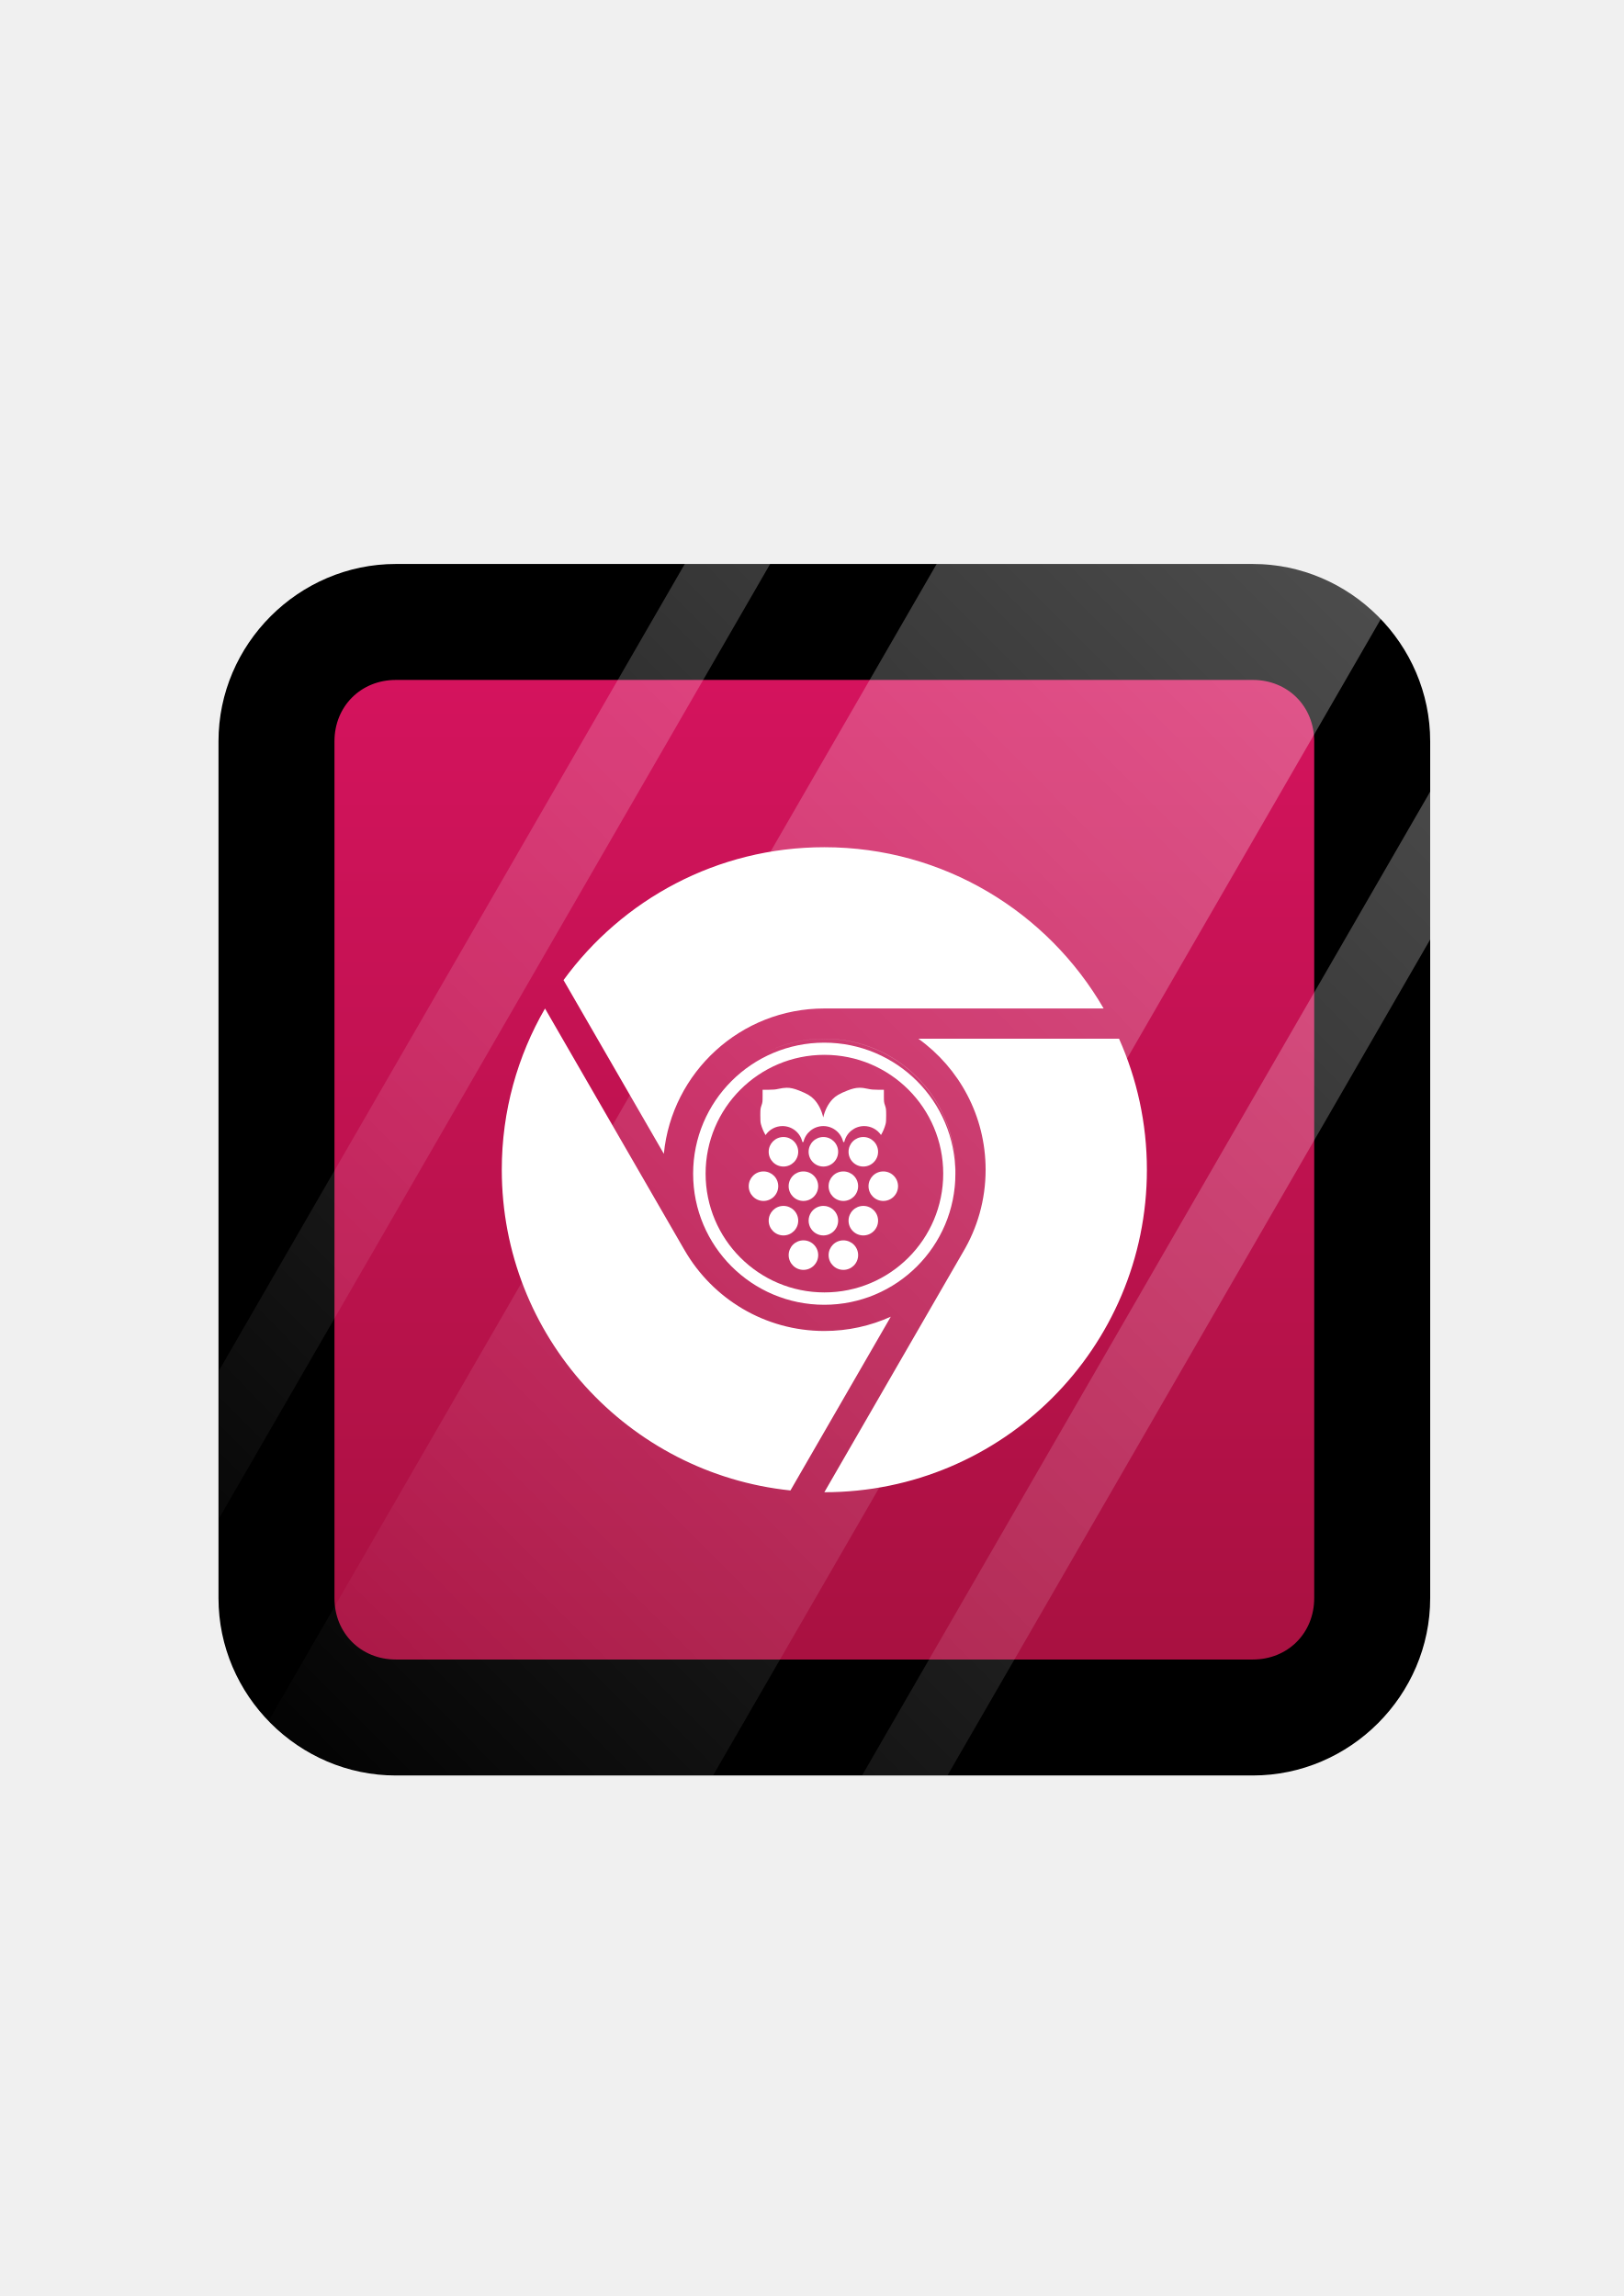
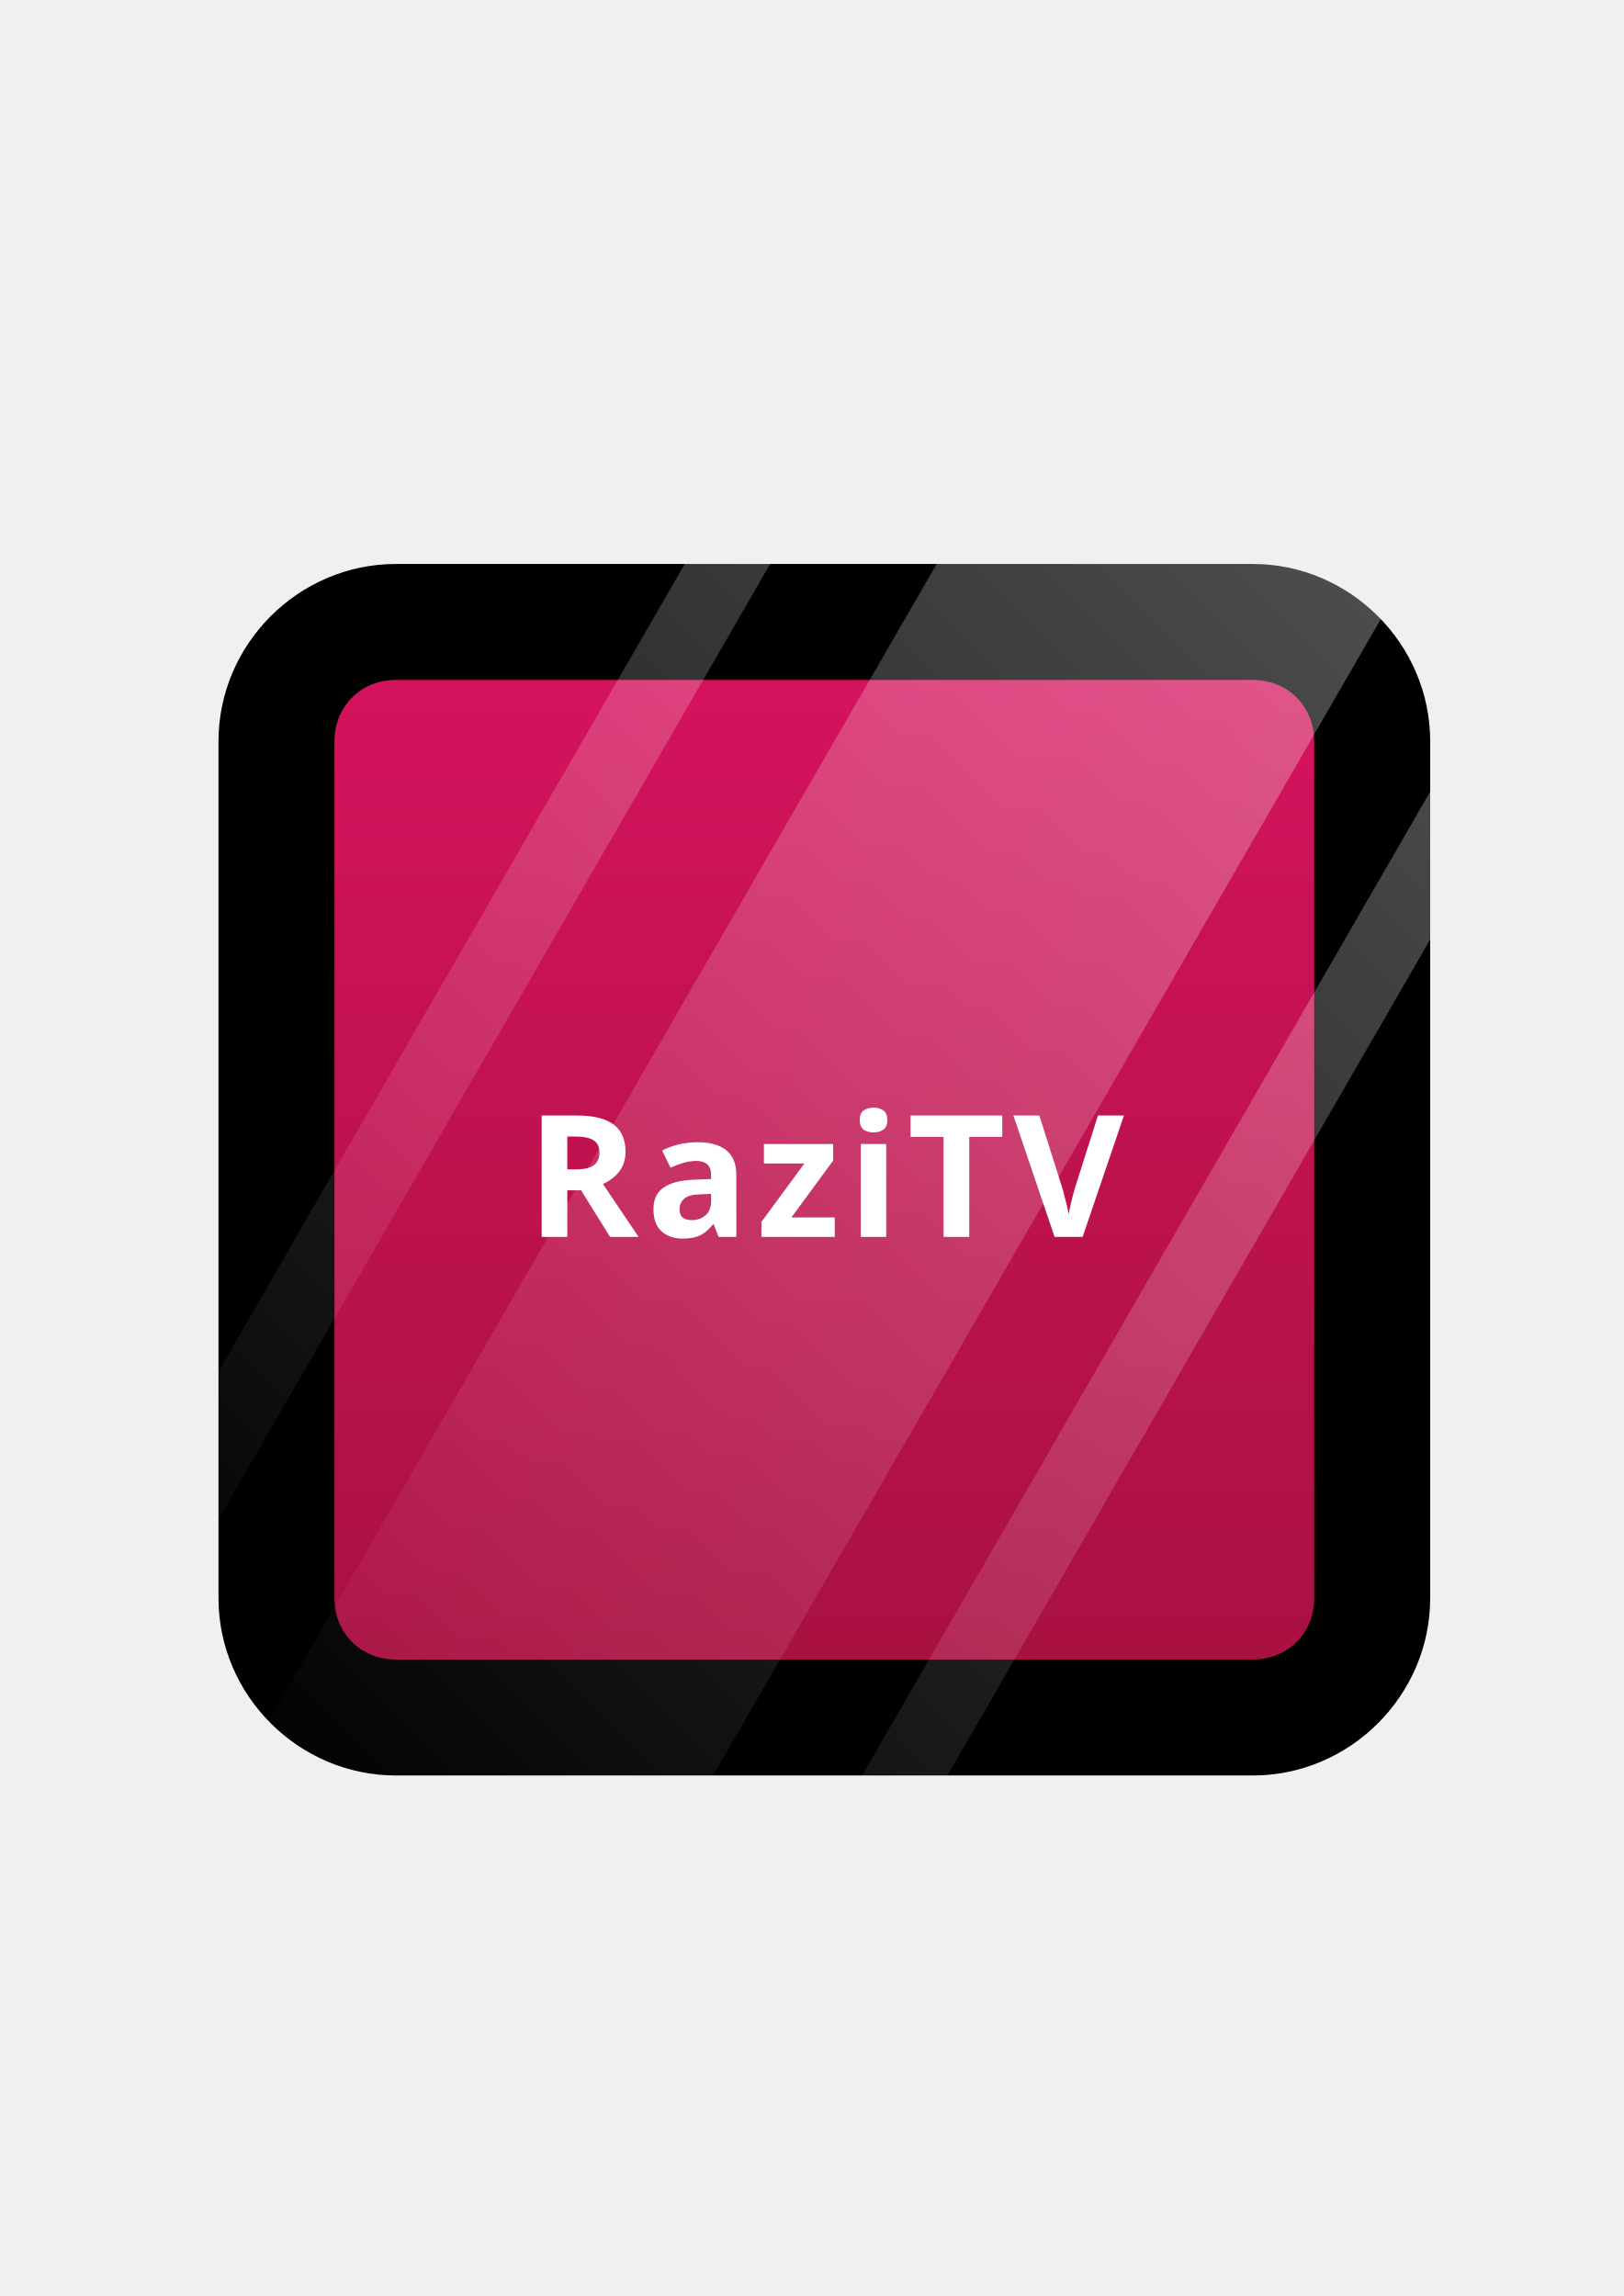
<svg xmlns="http://www.w3.org/2000/svg" xmlns:xlink="http://www.w3.org/1999/xlink" width="210mm" height="297mm" viewBox="0 0 210 297" version="1.1" id="svg988" xml:space="preserve">
  <defs id="defs985">
    <linearGradient id="linearGradient941">
      <stop style="stop-color:#a6113f;stop-opacity:1;" offset="0" id="stop937" />
      <stop style="stop-color:#d7135f;stop-opacity:0.998;" offset="1" id="stop939" />
    </linearGradient>
    <linearGradient xlink:href="#linearGradient13030" id="linearGradient940" gradientUnits="userSpaceOnUse" x1="623.015" y1="-263.68" x2="567.678" y2="-58.961" gradientTransform="rotate(30,-240.5121,-921.0748)" />
    <linearGradient id="linearGradient13030">
      <stop style="stop-color:#ffffff;stop-opacity:1;" offset="0" id="stop13026" />
      <stop style="stop-color:#ffffff;stop-opacity:0;" offset="1" id="stop13028" />
    </linearGradient>
    <linearGradient xlink:href="#linearGradient941" id="linearGradient943" x1="35.757" y1="151.311" x2="177.472" y2="151.311" gradientUnits="userSpaceOnUse" gradientTransform="rotate(-90,106.6148,151.3106)" />
  </defs>
  <g id="layer1">
    <path style="color:#000000;display:inline;fill:url(#linearGradient943);fill-opacity:1;stroke-width:15" d="M 35.757,206.722 V 95.899 c 0,-8.557 6.889,-15.446 15.446,-15.446 H 162.026 c 8.557,0 15.446,6.889 15.446,15.446 V 206.722 c 0,8.557 -6.889,15.446 -15.446,15.446 H 51.203 c -8.557,0 -15.446,-6.889 -15.446,-15.446 z" id="path901-06-7" />
    <path style="color:#000000;display:inline;fill:#000000" d="m 51.203,72.953 c -12.582,0 -22.945,10.363 -22.945,22.945 V 206.723 c 0,12.582 10.363,22.945 22.945,22.945 h 110.824 c 12.582,0 22.945,-10.363 22.945,-22.945 V 95.898 c 0,-12.582 -10.363,-22.945 -22.945,-22.945 z m 0,15 h 110.824 c 4.532,0 7.945,3.414 7.945,7.945 V 206.723 c 0,4.532 -3.414,7.945 -7.945,7.945 H 51.203 c -4.532,0 -7.945,-3.414 -7.945,-7.945 V 95.898 c 0,-4.532 3.414,-7.945 7.945,-7.945 z" id="path903-40-5" />
-     <path id="path34-4-1-3" style="display:inline;fill:#ffffff;stroke-width:0.163" d="m 106.614,109.592 c -13.87,0 -26.147,6.776 -33.73,17.191 l 12.973,22.469 c 1.033,-10.554 9.932,-18.801 20.757,-18.801 h 5.2e-4 36.123 c -7.215,-12.466 -20.684,-20.859 -36.123,-20.859 z m -36.125,20.865 c -3.55,6.136 -5.592,13.254 -5.592,20.853 l 5.17e-4,5.2e-4 c 0,21.559 16.354,39.297 37.334,41.488 l 12.976,-22.476 c -2.62,1.186 -5.53,1.846 -8.593,1.846 -7.72,0 -14.457,-4.196 -18.064,-10.43 -0.046,-0.08 -0.094,-0.158 -0.139,-0.238 z m 36.125,3.906 c -2.836,10e-5 -5.508,0.697 -7.856,1.929 a 16.959,16.953 0 0 1 7.836,-1.922 16.959,16.953 0 0 1 0.02,5.1e-4 16.959,16.953 0 0 1 16.939,16.952 16.959,16.953 0 0 1 -4.248,11.221 c 2.649,-2.99 4.259,-6.923 4.259,-11.232 0,-9.36 -7.588,-16.948 -16.948,-16.948 z m 12.162,0 c 5.267,3.786 8.698,9.966 8.698,16.948 0,3.912 -1.078,7.572 -2.952,10.701 l -17.907,31.016 c 23.04,0 41.718,-18.678 41.718,-41.717 0,-6.037 -1.293,-11.768 -3.603,-16.948 z m -20.108,1.976 c -0.547,0.291 -1.077,0.611 -1.586,0.959 a 16.959,16.953 0 0 1 1.586,-0.959 z m -1.828,1.126 c -0.454,0.321 -0.892,0.664 -1.312,1.028 a 16.959,16.953 0 0 1 1.312,-1.028 z m -1.674,1.35 c -0.362,0.332 -0.709,0.679 -1.041,1.041 a 16.959,16.953 0 0 1 1.041,-1.041 z m -1.484,1.544 c -0.285,0.336 -0.557,0.682 -0.815,1.04 a 16.959,16.953 0 0 1 0.815,-1.04 z m -1.249,1.67 c -0.224,0.342 -0.436,0.693 -0.636,1.051 a 16.959,16.953 0 0 1 0.636,-1.051 z m -1.037,1.817 c -0.167,0.341 -0.324,0.688 -0.469,1.041 a 16.959,16.953 0 0 1 0.469,-1.041 z m -0.804,1.929 c -0.111,0.322 -0.213,0.648 -0.305,0.979 a 16.959,16.953 0 0 1 0.305,-0.979 z m -0.573,2.079 c -0.05,0.24 -0.093,0.483 -0.133,0.727 a 16.959,16.953 0 0 1 0.133,-0.727 z m 29.249,14.729 a 16.959,16.953 0 0 1 -1.385,1.385 c 0.488,-0.435 0.951,-0.897 1.385,-1.385 z m -1.476,1.466 a 16.959,16.953 0 0 1 -1.506,1.179 c 0.524,-0.365 1.028,-0.759 1.506,-1.179 z m -1.622,1.26 a 16.959,16.953 0 0 1 -1.625,0.982 c 0.561,-0.298 1.104,-0.626 1.625,-0.982 z m -18.549,0.365 c 0.165,0.103 0.331,0.204 0.5,0.302 a 16.959,16.953 0 0 1 -0.5,-0.302 z m 16.786,0.69 a 16.959,16.953 0 0 1 -1.709,0.768 c 0.586,-0.225 1.156,-0.482 1.709,-0.768 z m -15.155,0.211 c 0.286,0.138 0.576,0.269 0.87,0.392 a 16.959,16.953 0 0 1 -0.87,-0.392 z m 13.265,0.626 a 16.959,16.953 0 0 1 -1.721,0.536 c 0.586,-0.149 1.161,-0.328 1.721,-0.536 z m -11.53,0.098 c 0.381,0.134 0.768,0.255 1.161,0.362 a 16.959,16.953 0 0 1 -1.161,-0.362 z m 9.508,0.512 a 16.959,16.953 0 0 1 -1.613,0.296 c 0.546,-0.073 1.084,-0.172 1.613,-0.296 z m -7.541,0.048 c 0.394,0.087 0.792,0.16 1.196,0.219 a 16.959,16.953 0 0 1 -1.196,-0.219 z m 5.422,0.308 a 16.959,16.953 0 0 1 -1.439,0.087 c 0.485,-0.009 0.965,-0.038 1.439,-0.087 z m -3.464,0.006 c 0.427,0.043 0.859,0.068 1.294,0.079 a 16.959,16.953 0 0 1 -1.294,-0.079 z" />
-     <path id="ellipse4524" style="display:none;fill:#fffbfb;fill-opacity:1;stroke:none;stroke-width:0.262;stroke-opacity:0.989" d="m 106.594,134.37 a 16.959,16.953 0 0 0 -16.959,16.952 16.959,16.953 0 0 0 16.959,16.953 16.959,16.953 0 0 0 16.959,-16.953 16.959,16.953 0 0 0 -16.959,-16.952 z m -5.109,4.444 c 0.556,-0.008 1.06,0.115 1.76,0.39 1.07,0.42 1.616,0.741 2.053,1.206 0.61,0.649 1.043,1.5 1.279,2.509 0.236,-1.009 0.669,-1.861 1.279,-2.509 0.437,-0.465 0.983,-0.785 2.054,-1.205 0.665,-0.261 1.153,-0.385 1.676,-0.39 v -5.2e-4 c 0.358,-0.003 0.733,0.049 1.192,0.152 0.419,0.094 0.714,0.121 1.364,0.125 l 0.828,0.005 v 0.855 c 0,0.803 0.01,0.881 0.156,1.308 0.146,0.428 0.155,0.507 0.16,1.363 0.004,0.713 -0.015,0.982 -0.088,1.248 -0.147,0.533 -0.362,1.031 -0.628,1.48 a 2.821,2.821 0 0 0 -2.331,-1.232 2.821,2.821 0 0 0 -2.75,2.201 h -0.149 a 2.821,2.821 0 0 0 -2.752,-2.201 2.821,2.821 0 0 0 -0.011,5.1e-4 2.821,2.821 0 0 0 -2.738,2.2 h -0.15 a 2.821,2.821 0 0 0 -2.752,-2.201 2.821,2.821 0 0 0 -2.341,1.248 c -0.271,-0.453 -0.488,-0.955 -0.637,-1.494 -0.073,-0.266 -0.093,-0.535 -0.089,-1.248 0.005,-0.857 0.015,-0.935 0.161,-1.363 0.146,-0.427 0.155,-0.506 0.155,-1.309 v -0.854 l 0.829,-0.005 c 0.65,-0.004 0.944,-0.031 1.363,-0.125 0.423,-0.095 0.775,-0.147 1.108,-0.151 z m -0.415,6.815 a 2.044,2.044 0 0 1 2.044,2.044 2.044,2.044 0 0 1 -2.044,2.043 2.044,2.044 0 0 1 -2.043,-2.043 2.044,2.044 0 0 1 2.043,-2.044 z m 5.526,0 a 2.044,2.044 0 0 1 2.043,2.044 2.044,2.044 0 0 1 -2.043,2.043 2.044,2.044 0 0 1 -2.044,-2.043 2.044,2.044 0 0 1 2.044,-2.044 z m 5.526,0 a 2.044,2.044 0 0 1 2.043,2.044 2.044,2.044 0 0 1 -2.043,2.043 2.044,2.044 0 0 1 -2.044,-2.043 2.044,2.044 0 0 1 2.044,-2.044 z m -13.816,4.762 a 2.044,2.044 0 0 1 2.044,2.044 2.044,2.044 0 0 1 -2.044,2.043 2.044,2.044 0 0 1 -2.043,-2.043 2.044,2.044 0 0 1 2.043,-2.044 z m 5.526,0 a 2.044,2.044 0 0 1 2.043,2.044 2.044,2.044 0 0 1 -2.043,2.043 2.044,2.044 0 0 1 -2.044,-2.043 2.044,2.044 0 0 1 2.044,-2.044 z m 5.526,0 a 2.044,2.044 0 0 1 2.044,2.044 2.044,2.044 0 0 1 -2.044,2.043 2.044,2.044 0 0 1 -2.043,-2.043 2.044,2.044 0 0 1 2.043,-2.044 z m 5.526,0 a 2.044,2.044 0 0 1 2.043,2.044 2.044,2.044 0 0 1 -2.043,2.043 2.044,2.044 0 0 1 -2.043,-2.043 2.044,2.044 0 0 1 2.043,-2.044 z m -13.816,4.773 a 2.044,2.044 0 0 1 2.044,2.044 2.044,2.044 0 0 1 -2.044,2.043 2.044,2.044 0 0 1 -2.043,-2.043 2.044,2.044 0 0 1 2.043,-2.044 z m 5.526,0 a 2.044,2.044 0 0 1 0.291,0.021 2.044,2.044 0 0 1 0.143,0.026 2.044,2.044 0 0 1 5.1e-4,0 2.044,2.044 0 0 1 0.28,0.082 2.044,2.044 0 0 1 0.511,0.279 2.044,2.044 0 0 1 0.113,0.091 2.044,2.044 0 0 1 5.1e-4,0 2.044,2.044 0 0 1 0.106,0.099 2.044,2.044 0 0 1 0.599,1.445 2.044,2.044 0 0 1 -0.598,1.445 2.044,2.044 0 0 1 -5.1e-4,0 2.044,2.044 0 0 1 -0.662,0.443 2.044,2.044 0 0 1 -0.383,0.116 2.044,2.044 0 0 1 -0.399,0.039 2.044,2.044 0 0 1 -0.398,-0.039 2.044,2.044 0 0 1 -5.2e-4,0 2.044,2.044 0 0 1 -0.383,-0.116 2.044,2.044 0 0 1 -5.2e-4,0 2.044,2.044 0 0 1 -1.261,-1.888 2.044,2.044 0 0 1 0.345,-1.135 2.044,2.044 0 0 1 0.564,-0.564 2.044,2.044 0 0 1 0.353,-0.189 2.044,2.044 0 0 1 0.383,-0.116 2.044,2.044 0 0 1 0.399,-0.039 z m 5.526,0 a 2.044,2.044 0 0 1 2.043,2.044 2.044,2.044 0 0 1 -2.043,2.043 2.044,2.044 0 0 1 -2.044,-2.043 2.044,2.044 0 0 1 2.044,-2.044 z m -8.287,4.768 a 2.044,2.044 0 0 1 2.043,2.044 2.044,2.044 0 0 1 -2.043,2.043 2.044,2.044 0 0 1 -2.044,-2.043 2.044,2.044 0 0 1 2.044,-2.044 z m 5.526,0 a 2.044,2.044 0 0 1 2.044,2.044 2.044,2.044 0 0 1 -2.044,2.043 2.044,2.044 0 0 1 -2.043,-2.043 2.044,2.044 0 0 1 2.043,-2.044 z" />
-     <path style="display:inline;fill:#ffffff;fill-opacity:1;stroke:none;stroke-width:0.262;stroke-opacity:1" d="m 106.604,134.874 a 16.959,16.953 0 0 0 -16.959,16.952 16.959,16.953 0 0 0 16.959,16.953 16.959,16.953 0 0 0 16.959,-16.953 16.959,16.953 0 0 0 -16.959,-16.952 z m 0.021,1.575 a 15.366,15.366 0 0 1 15.366,15.366 15.366,15.366 0 0 1 -15.366,15.366 15.366,15.366 0 0 1 -15.366,-15.366 15.366,15.366 0 0 1 15.366,-15.366 z" id="ellipse4524-3" />
-     <g id="g4437" transform="matrix(0.9346055,0,0,0.9346055,6.883107,10.78106)">
-       <path style="display:inline;fill:#ffffff;fill-opacity:1;stroke:none;stroke-width:0.262;stroke-opacity:1" d="m 109.344,160.137 a 2.044,2.044 0 0 0 -2.043,2.044 2.044,2.044 0 0 0 2.043,2.043 2.044,2.044 0 0 0 2.044,-2.043 2.044,2.044 0 0 0 -2.044,-2.044 z" id="path4185" />
-       <path style="display:inline;fill:#ffffff;fill-opacity:1;stroke:none;stroke-width:0.262;stroke-opacity:1" d="m 103.818,160.137 a 2.044,2.044 0 0 0 -2.044,2.044 2.044,2.044 0 0 0 2.044,2.043 2.044,2.044 0 0 0 2.043,-2.043 2.044,2.044 0 0 0 -2.043,-2.044 z" id="path4183" />
-       <path style="display:inline;fill:#ffffff;fill-opacity:1;stroke:none;stroke-width:0.262;stroke-opacity:1" d="m 112.105,155.369 a 2.044,2.044 0 0 0 -2.044,2.044 2.044,2.044 0 0 0 2.044,2.043 2.044,2.044 0 0 0 2.043,-2.043 2.044,2.044 0 0 0 -2.043,-2.044 z" id="path4181" />
-       <path style="display:inline;fill:#ffffff;fill-opacity:1;stroke:none;stroke-width:0.262;stroke-opacity:1" d="m 106.579,155.369 a 2.044,2.044 0 0 0 -0.399,0.039 2.044,2.044 0 0 0 -0.383,0.116 2.044,2.044 0 0 0 -0.353,0.189 2.044,2.044 0 0 0 -0.564,0.564 2.044,2.044 0 0 0 -0.345,1.135 2.044,2.044 0 0 0 1.261,1.888 2.044,2.044 0 0 1 5.2e-4,0 2.044,2.044 0 0 0 0.383,0.116 2.044,2.044 0 0 1 5.2e-4,0 2.044,2.044 0 0 0 0.398,0.039 2.044,2.044 0 0 0 0.399,-0.039 2.044,2.044 0 0 0 0.383,-0.116 2.044,2.044 0 0 0 0.662,-0.443 2.044,2.044 0 0 1 5.1e-4,0 2.044,2.044 0 0 0 0.598,-1.445 2.044,2.044 0 0 0 -0.599,-1.445 2.044,2.044 0 0 0 -0.106,-0.099 2.044,2.044 0 0 1 -5.1e-4,0 2.044,2.044 0 0 0 -0.113,-0.091 2.044,2.044 0 0 0 -0.511,-0.279 2.044,2.044 0 0 0 -0.28,-0.082 2.044,2.044 0 0 1 -5.1e-4,0 2.044,2.044 0 0 0 -0.143,-0.026 2.044,2.044 0 0 0 -0.291,-0.021 z" id="path4179" />
-       <path style="display:inline;fill:#ffffff;fill-opacity:1;stroke:none;stroke-width:0.262;stroke-opacity:1" d="m 101.052,155.369 a 2.044,2.044 0 0 0 -2.043,2.044 2.044,2.044 0 0 0 2.043,2.043 2.044,2.044 0 0 0 2.044,-2.043 2.044,2.044 0 0 0 -2.044,-2.044 z" id="path4177" />
-       <path style="display:inline;fill:#ffffff;fill-opacity:1;stroke:none;stroke-width:0.262;stroke-opacity:1" d="m 114.868,150.597 a 2.044,2.044 0 0 0 -2.043,2.044 2.044,2.044 0 0 0 2.043,2.043 2.044,2.044 0 0 0 2.043,-2.043 2.044,2.044 0 0 0 -2.043,-2.044 z" id="path4175" />
-       <path style="display:inline;fill:#ffffff;fill-opacity:1;stroke:none;stroke-width:0.262;stroke-opacity:1" d="m 109.342,150.597 a 2.044,2.044 0 0 0 -2.043,2.044 2.044,2.044 0 0 0 2.043,2.043 2.044,2.044 0 0 0 2.044,-2.043 2.044,2.044 0 0 0 -2.044,-2.044 z" id="path4173" />
-       <path style="display:inline;fill:#ffffff;fill-opacity:1;stroke:none;stroke-width:0.262;stroke-opacity:1" d="m 103.815,150.597 a 2.044,2.044 0 0 0 -2.044,2.044 2.044,2.044 0 0 0 2.044,2.043 2.044,2.044 0 0 0 2.043,-2.043 2.044,2.044 0 0 0 -2.043,-2.044 z" id="path4171" />
-       <path style="display:inline;fill:#ffffff;fill-opacity:1;stroke:none;stroke-width:0.262;stroke-opacity:1" d="m 98.289,150.597 a 2.044,2.044 0 0 0 -2.043,2.044 2.044,2.044 0 0 0 2.043,2.043 2.044,2.044 0 0 0 2.044,-2.043 2.044,2.044 0 0 0 -2.044,-2.044 z" id="path4169" />
-       <path style="display:inline;fill:#ffffff;fill-opacity:1;stroke:none;stroke-width:0.262;stroke-opacity:1" d="m 112.105,145.835 a 2.044,2.044 0 0 0 -2.044,2.044 2.044,2.044 0 0 0 2.044,2.043 2.044,2.044 0 0 0 2.043,-2.043 2.044,2.044 0 0 0 -2.043,-2.044 z" id="path4167" />
-       <path style="display:inline;fill:#ffffff;fill-opacity:1;stroke:none;stroke-width:0.262;stroke-opacity:1" d="m 106.579,145.835 a 2.044,2.044 0 0 0 -2.044,2.044 2.044,2.044 0 0 0 2.044,2.043 2.044,2.044 0 0 0 2.043,-2.043 2.044,2.044 0 0 0 -2.043,-2.044 z" id="path4165" />
-       <path style="display:inline;fill:#ffffff;fill-opacity:1;stroke:none;stroke-width:0.262;stroke-opacity:1" d="m 101.052,145.835 a 2.044,2.044 0 0 0 -2.043,2.044 2.044,2.044 0 0 0 2.043,2.043 2.044,2.044 0 0 0 2.044,-2.043 2.044,2.044 0 0 0 -2.044,-2.044 z" id="path4163" />
-       <path style="display:inline;fill:#ffffff;fill-opacity:1;stroke:none;stroke-width:0.262;stroke-opacity:1" d="m 101.467,139.019 v 5.2e-4 c -0.333,0.005 -0.685,0.057 -1.108,0.151 -0.419,0.094 -0.714,0.121 -1.363,0.125 l -0.829,0.005 v 0.854 c 0,0.803 -0.009,0.882 -0.155,1.309 -0.146,0.428 -0.157,0.507 -0.161,1.363 -0.004,0.713 0.016,0.982 0.089,1.248 0.149,0.539 0.366,1.041 0.637,1.494 a 2.821,2.821 0 0 1 2.341,-1.248 2.821,2.821 0 0 1 2.752,2.201 h 0.15 a 2.821,2.821 0 0 1 2.738,-2.2 2.821,2.821 0 0 1 0.011,-5.1e-4 2.821,2.821 0 0 1 2.752,2.201 h 0.149 a 2.821,2.821 0 0 1 2.75,-2.201 2.821,2.821 0 0 1 2.331,1.232 c 0.267,-0.449 0.481,-0.946 0.628,-1.48 0.073,-0.266 0.092,-0.535 0.088,-1.248 -0.005,-0.857 -0.014,-0.935 -0.16,-1.363 -0.146,-0.427 -0.156,-0.505 -0.156,-1.308 v -0.855 l -0.828,-0.005 c -0.65,-0.004 -0.945,-0.031 -1.364,-0.125 -0.459,-0.103 -0.833,-0.155 -1.192,-0.152 v 5.2e-4 c -0.524,0.005 -1.012,0.129 -1.676,0.39 -1.07,0.42 -1.616,0.74 -2.054,1.205 -0.61,0.649 -1.043,1.5 -1.279,2.509 -0.236,-1.009 -0.669,-1.861 -1.279,-2.509 -0.437,-0.465 -0.983,-0.785 -2.053,-1.206 -0.7,-0.275 -1.204,-0.398 -1.76,-0.39 z" id="path4161" />
-     </g>
+     <text id="razi-tv-text" x="100" y="160" text-anchor="middle" font-family="Sans" font-size="22" fill="#ffffff" style="font-weight:bold;letter-spacing:1px;">
+       RaziTV
+     </text>
  </g>
  <path id="rect957-47-9" style="display:inline;opacity:0.3;fill:url(#linearGradient940);fill-opacity:1;stroke:none;stroke-width:21.46;stroke-dasharray:none;stroke-opacity:1" d="M 88.584,72.917 28.345,177.255 v 19.126 L 99.627,72.917 Z m 32.577,0 -86.384,149.622 c 4.187,4.358 10.055,7.092 16.513,7.092 h 40.953 L 178.627,80.009 c -4.188,-4.358 -10.056,-7.092 -16.513,-7.092 z M 185.059,102.248 111.514,229.632 h 11.043 l 62.502,-108.256 z" />
</svg>
